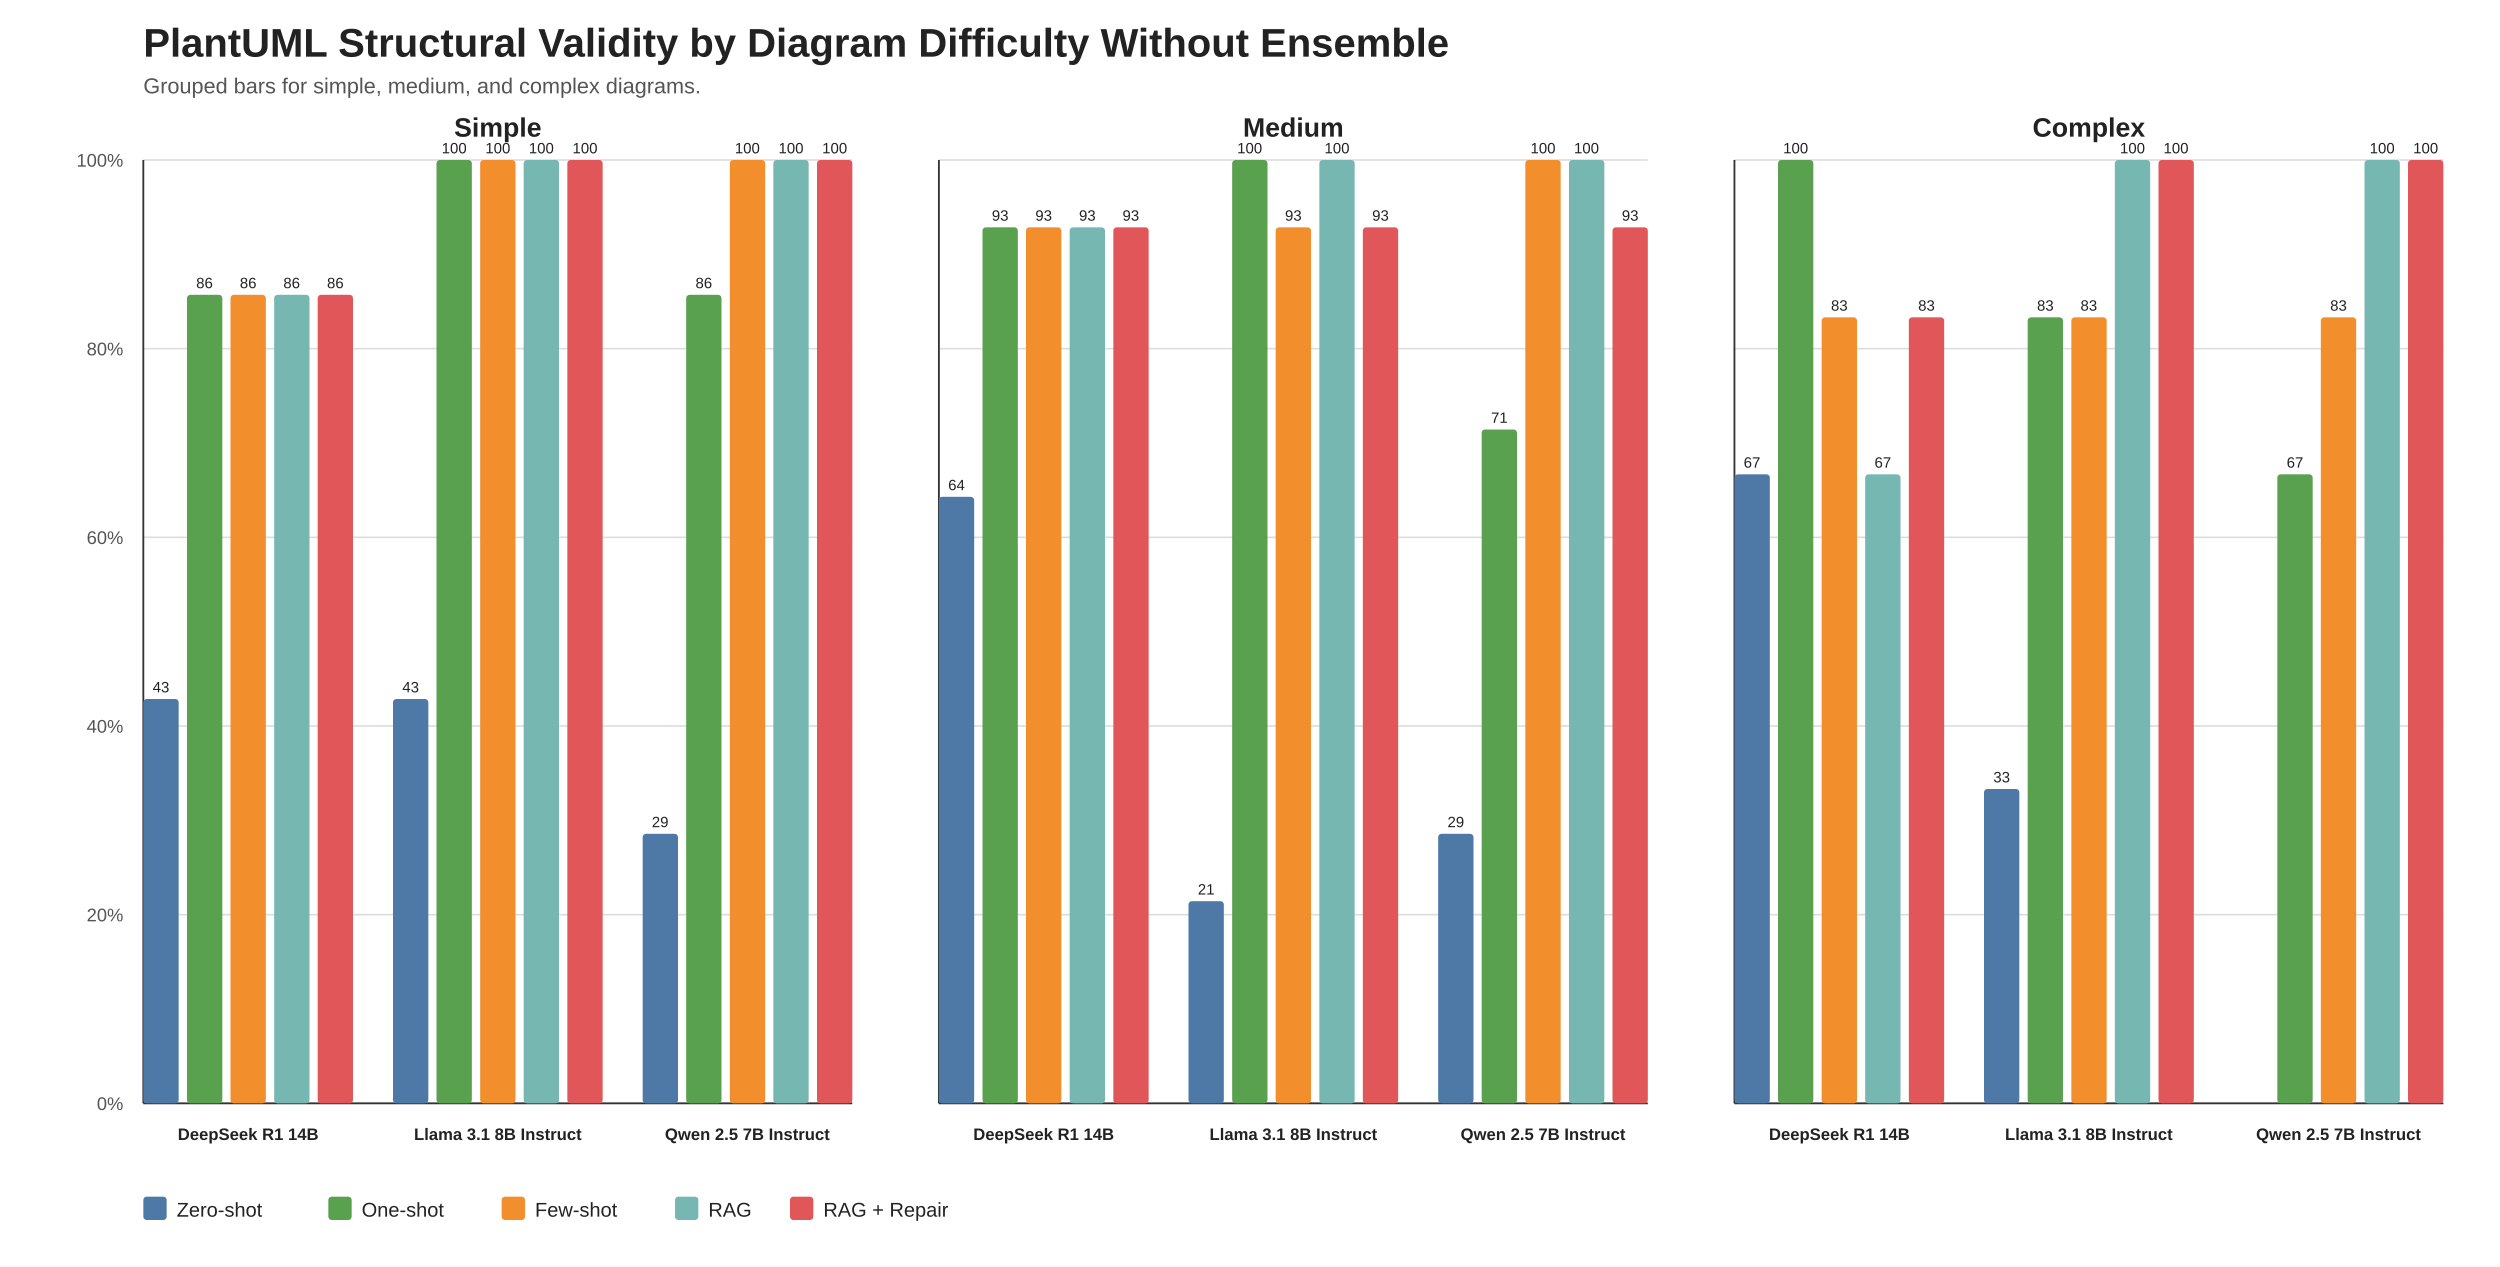
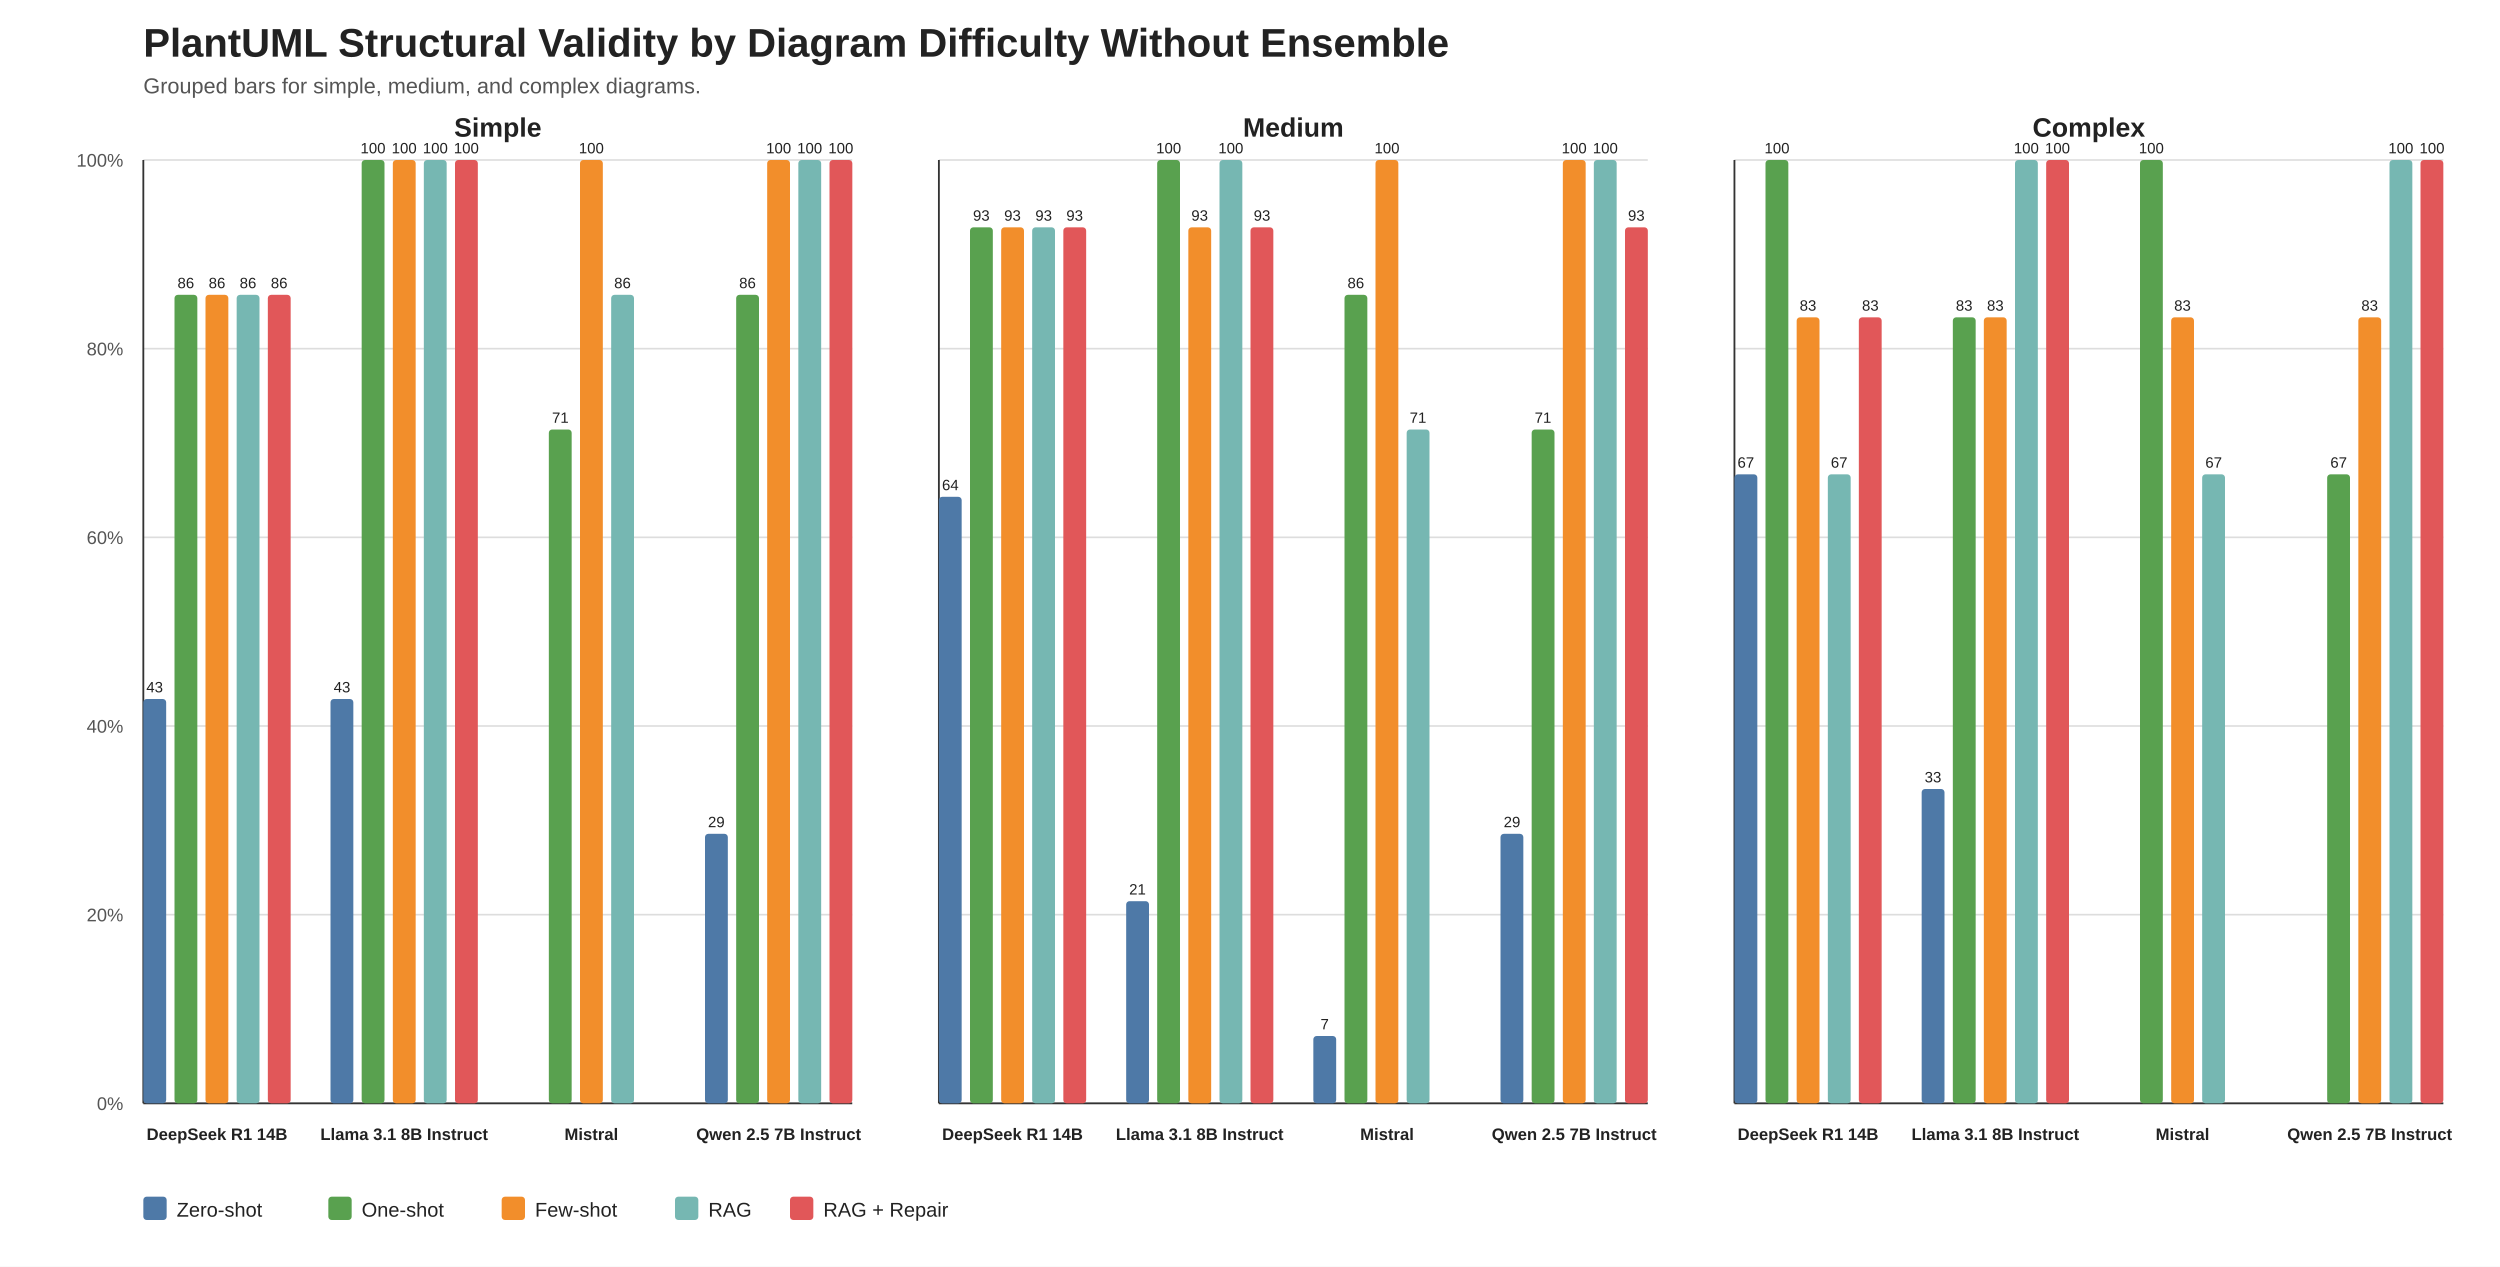
<svg xmlns="http://www.w3.org/2000/svg" width="1500" height="760" viewBox="0 0 1500 760">
  <style>
text { font-family: Arial, Helvetica, sans-serif; fill: #222; }
.title { font-size: 24px; font-weight: 700; }
.subtitle { font-size: 13px; fill: #555; }
.axis { stroke: #333; stroke-width: 1.1; }
.grid { stroke: #ddd; stroke-width: 1; }
.tick { font-size: 11px; fill: #555; }
.panel { font-size: 16px; font-weight: 700; }
.model { font-size: 10px; font-weight: 700; }
.value { font-size: 9px; fill: #222; }
.legend { font-size: 12px; }
</style>
  <rect width="100%" height="100%" fill="#fff" />
  <text class="title" x="86" y="34">PlantUML Structural Validity by Diagram Difficulty Without Ensemble</text>
  <text class="subtitle" x="86" y="56">Grouped bars for simple, medium, and complex diagrams.</text>
  <text class="tick" x="74" y="666.0" text-anchor="end">0%</text>
  <text class="tick" x="74" y="552.8" text-anchor="end">20%</text>
  <text class="tick" x="74" y="439.6" text-anchor="end">40%</text>
  <text class="tick" x="74" y="326.4" text-anchor="end">60%</text>
  <text class="tick" x="74" y="213.2" text-anchor="end">80%</text>
  <text class="tick" x="74" y="100.0" text-anchor="end">100%</text>
  <text class="panel" x="298.7" y="82" text-anchor="middle">Simple</text>
  <line class="grid" x1="86.0" y1="662.0" x2="511.333" y2="662.0" />
  <line class="grid" x1="86.0" y1="548.8" x2="511.333" y2="548.8" />
  <line class="grid" x1="86.0" y1="435.6" x2="511.333" y2="435.6" />
  <line class="grid" x1="86.0" y1="322.4" x2="511.333" y2="322.4" />
  <line class="grid" x1="86.0" y1="209.2" x2="511.333" y2="209.2" />
  <line class="grid" x1="86.0" y1="96.0" x2="511.333" y2="96.0" />
  <line class="axis" x1="86.0" y1="96" x2="86.0" y2="662" />
  <line class="axis" x1="86.0" y1="662" x2="511.333" y2="662" />
-   <rect x="86.0" y="419.4" width="21.2" height="242.6" rx="2" fill="#4E79A7" />
-   <text class="value" x="96.6" y="415.4" text-anchor="middle">43</text>
-   <rect x="112.2" y="176.9" width="21.2" height="485.1" rx="2" fill="#59A14F" />
-   <text class="value" x="122.7" y="172.9" text-anchor="middle">86</text>
-   <rect x="138.3" y="176.9" width="21.2" height="485.1" rx="2" fill="#F28E2B" />
-   <text class="value" x="148.9" y="172.9" text-anchor="middle">86</text>
-   <rect x="164.5" y="176.9" width="21.2" height="485.1" rx="2" fill="#76B7B2" />
-   <text class="value" x="175.0" y="172.9" text-anchor="middle">86</text>
-   <rect x="190.6" y="176.9" width="21.2" height="485.1" rx="2" fill="#E15759" />
-   <text class="value" x="201.2" y="172.9" text-anchor="middle">86</text>
-   <text class="model" x="148.9" y="684" text-anchor="middle">DeepSeek R1 14B</text>
-   <rect x="235.8" y="419.4" width="21.2" height="242.6" rx="2" fill="#4E79A7" />
-   <text class="value" x="246.4" y="415.4" text-anchor="middle">43</text>
-   <rect x="261.9" y="96.0" width="21.2" height="566.0" rx="2" fill="#59A14F" />
-   <text class="value" x="272.5" y="92.0" text-anchor="middle">100</text>
-   <rect x="288.1" y="96.0" width="21.2" height="566.0" rx="2" fill="#F28E2B" />
-   <text class="value" x="298.7" y="92.0" text-anchor="middle">100</text>
-   <rect x="314.2" y="96.0" width="21.2" height="566.0" rx="2" fill="#76B7B2" />
-   <text class="value" x="324.8" y="92.0" text-anchor="middle">100</text>
-   <rect x="340.4" y="96.0" width="21.2" height="566.0" rx="2" fill="#E15759" />
-   <text class="value" x="351.0" y="92.0" text-anchor="middle">100</text>
-   <text class="model" x="298.7" y="684" text-anchor="middle">Llama 3.1 8B Instruct</text>
-   <rect x="385.6" y="500.3" width="21.2" height="161.7" rx="2" fill="#4E79A7" />
-   <text class="value" x="396.1" y="496.3" text-anchor="middle">29</text>
-   <rect x="411.7" y="176.9" width="21.2" height="485.1" rx="2" fill="#59A14F" />
-   <text class="value" x="422.3" y="172.9" text-anchor="middle">86</text>
-   <rect x="437.9" y="96.0" width="21.2" height="566.0" rx="2" fill="#F28E2B" />
-   <text class="value" x="448.4" y="92.0" text-anchor="middle">100</text>
-   <rect x="464.0" y="96.0" width="21.2" height="566.0" rx="2" fill="#76B7B2" />
-   <text class="value" x="474.6" y="92.0" text-anchor="middle">100</text>
-   <rect x="490.2" y="96.0" width="21.2" height="566.0" rx="2" fill="#E15759" />
-   <text class="value" x="500.8" y="92.0" text-anchor="middle">100</text>
-   <text class="model" x="448.4" y="684" text-anchor="middle">Qwen 2.5 7B Instruct</text>
+   <rect x="86.0" y="419.4" width="13.7" height="242.6" rx="2" fill="#4E79A7" />
+   <text class="value" x="92.8" y="415.4" text-anchor="middle">43</text>
+   <rect x="104.7" y="176.9" width="13.7" height="485.1" rx="2" fill="#59A14F" />
+   <text class="value" x="111.5" y="172.9" text-anchor="middle">86</text>
+   <rect x="123.3" y="176.9" width="13.7" height="485.1" rx="2" fill="#F28E2B" />
+   <text class="value" x="130.2" y="172.9" text-anchor="middle">86</text>
+   <rect x="142.0" y="176.9" width="13.7" height="485.1" rx="2" fill="#76B7B2" />
+   <text class="value" x="148.8" y="172.9" text-anchor="middle">86</text>
+   <rect x="160.7" y="176.9" width="13.7" height="485.1" rx="2" fill="#E15759" />
+   <text class="value" x="167.5" y="172.9" text-anchor="middle">86</text>
+   <text class="model" x="130.2" y="684" text-anchor="middle">DeepSeek R1 14B</text>
+   <rect x="198.3" y="419.4" width="13.7" height="242.6" rx="2" fill="#4E79A7" />
+   <text class="value" x="205.2" y="415.4" text-anchor="middle">43</text>
+   <rect x="217.0" y="96.0" width="13.7" height="566.0" rx="2" fill="#59A14F" />
+   <text class="value" x="223.8" y="92.0" text-anchor="middle">100</text>
+   <rect x="235.7" y="96.0" width="13.7" height="566.0" rx="2" fill="#F28E2B" />
+   <text class="value" x="242.5" y="92.0" text-anchor="middle">100</text>
+   <rect x="254.3" y="96.0" width="13.7" height="566.0" rx="2" fill="#76B7B2" />
+   <text class="value" x="261.2" y="92.0" text-anchor="middle">100</text>
+   <rect x="273.0" y="96.0" width="13.7" height="566.0" rx="2" fill="#E15759" />
+   <text class="value" x="279.8" y="92.0" text-anchor="middle">100</text>
+   <text class="model" x="242.5" y="684" text-anchor="middle">Llama 3.1 8B Instruct</text>
+   <rect x="310.7" y="662.0" width="13.7" height="0.0" rx="2" fill="#4E79A7" />
+   <rect x="329.3" y="257.7" width="13.7" height="404.3" rx="2" fill="#59A14F" />
+   <text class="value" x="336.2" y="253.7" text-anchor="middle">71</text>
+   <rect x="348.0" y="96.0" width="13.7" height="566.0" rx="2" fill="#F28E2B" />
+   <text class="value" x="354.8" y="92.0" text-anchor="middle">100</text>
+   <rect x="366.7" y="176.9" width="13.7" height="485.1" rx="2" fill="#76B7B2" />
+   <text class="value" x="373.5" y="172.9" text-anchor="middle">86</text>
+   <rect x="385.3" y="662.0" width="13.7" height="0.0" rx="2" fill="#E15759" />
+   <text class="model" x="354.8" y="684" text-anchor="middle">Mistral</text>
+   <rect x="423.0" y="500.3" width="13.7" height="161.7" rx="2" fill="#4E79A7" />
+   <text class="value" x="429.8" y="496.3" text-anchor="middle">29</text>
+   <rect x="441.7" y="176.9" width="13.7" height="485.1" rx="2" fill="#59A14F" />
+   <text class="value" x="448.5" y="172.9" text-anchor="middle">86</text>
+   <rect x="460.3" y="96.0" width="13.7" height="566.0" rx="2" fill="#F28E2B" />
+   <text class="value" x="467.2" y="92.0" text-anchor="middle">100</text>
+   <rect x="479.0" y="96.0" width="13.7" height="566.0" rx="2" fill="#76B7B2" />
+   <text class="value" x="485.8" y="92.0" text-anchor="middle">100</text>
+   <rect x="497.7" y="96.0" width="13.7" height="566.0" rx="2" fill="#E15759" />
+   <text class="value" x="504.5" y="92.0" text-anchor="middle">100</text>
+   <text class="model" x="467.2" y="684" text-anchor="middle">Qwen 2.5 7B Instruct</text>
  <text class="panel" x="776.0" y="82" text-anchor="middle">Medium</text>
  <line class="grid" x1="563.333" y1="662.0" x2="988.667" y2="662.0" />
  <line class="grid" x1="563.333" y1="548.8" x2="988.667" y2="548.8" />
  <line class="grid" x1="563.333" y1="435.6" x2="988.667" y2="435.6" />
  <line class="grid" x1="563.333" y1="322.4" x2="988.667" y2="322.4" />
  <line class="grid" x1="563.333" y1="209.2" x2="988.667" y2="209.2" />
  <line class="grid" x1="563.333" y1="96.0" x2="988.667" y2="96.0" />
  <line class="axis" x1="563.333" y1="96" x2="563.333" y2="662" />
  <line class="axis" x1="563.333" y1="662" x2="988.667" y2="662" />
-   <rect x="563.3" y="298.1" width="21.2" height="363.9" rx="2" fill="#4E79A7" />
-   <text class="value" x="573.9" y="294.1" text-anchor="middle">64</text>
-   <rect x="589.5" y="136.4" width="21.2" height="525.6" rx="2" fill="#59A14F" />
-   <text class="value" x="600.1" y="132.4" text-anchor="middle">93</text>
-   <rect x="615.6" y="136.4" width="21.2" height="525.6" rx="2" fill="#F28E2B" />
+   <rect x="563.3" y="298.1" width="13.7" height="363.9" rx="2" fill="#4E79A7" />
+   <text class="value" x="570.2" y="294.1" text-anchor="middle">64</text>
+   <rect x="582.0" y="136.4" width="13.7" height="525.6" rx="2" fill="#59A14F" />
+   <text class="value" x="588.8" y="132.4" text-anchor="middle">93</text>
+   <rect x="600.7" y="136.4" width="13.7" height="525.6" rx="2" fill="#F28E2B" />
+   <text class="value" x="607.5" y="132.4" text-anchor="middle">93</text>
+   <rect x="619.3" y="136.4" width="13.7" height="525.6" rx="2" fill="#76B7B2" />
  <text class="value" x="626.2" y="132.4" text-anchor="middle">93</text>
-   <rect x="641.8" y="136.4" width="21.2" height="525.6" rx="2" fill="#76B7B2" />
-   <text class="value" x="652.4" y="132.4" text-anchor="middle">93</text>
-   <rect x="668.0" y="136.4" width="21.2" height="525.6" rx="2" fill="#E15759" />
-   <text class="value" x="678.5" y="132.4" text-anchor="middle">93</text>
-   <text class="model" x="626.2" y="684" text-anchor="middle">DeepSeek R1 14B</text>
-   <rect x="713.1" y="540.7" width="21.2" height="121.3" rx="2" fill="#4E79A7" />
-   <text class="value" x="723.7" y="536.7" text-anchor="middle">21</text>
-   <rect x="739.3" y="96.0" width="21.2" height="566.0" rx="2" fill="#59A14F" />
-   <text class="value" x="749.8" y="92.0" text-anchor="middle">100</text>
-   <rect x="765.4" y="136.4" width="21.2" height="525.6" rx="2" fill="#F28E2B" />
-   <text class="value" x="776.0" y="132.4" text-anchor="middle">93</text>
-   <rect x="791.6" y="96.0" width="21.2" height="566.0" rx="2" fill="#76B7B2" />
-   <text class="value" x="802.2" y="92.0" text-anchor="middle">100</text>
-   <rect x="817.7" y="136.4" width="21.2" height="525.6" rx="2" fill="#E15759" />
-   <text class="value" x="828.3" y="132.4" text-anchor="middle">93</text>
-   <text class="model" x="776.0" y="684" text-anchor="middle">Llama 3.1 8B Instruct</text>
-   <rect x="862.9" y="500.3" width="21.2" height="161.7" rx="2" fill="#4E79A7" />
-   <text class="value" x="873.5" y="496.3" text-anchor="middle">29</text>
-   <rect x="889.0" y="257.7" width="21.2" height="404.3" rx="2" fill="#59A14F" />
-   <text class="value" x="899.6" y="253.7" text-anchor="middle">71</text>
-   <rect x="915.2" y="96.0" width="21.2" height="566.0" rx="2" fill="#F28E2B" />
-   <text class="value" x="925.8" y="92.0" text-anchor="middle">100</text>
-   <rect x="941.4" y="96.0" width="21.2" height="566.0" rx="2" fill="#76B7B2" />
-   <text class="value" x="951.9" y="92.0" text-anchor="middle">100</text>
-   <rect x="967.5" y="136.4" width="21.2" height="525.6" rx="2" fill="#E15759" />
-   <text class="value" x="978.1" y="132.4" text-anchor="middle">93</text>
-   <text class="model" x="925.8" y="684" text-anchor="middle">Qwen 2.5 7B Instruct</text>
+   <rect x="638.0" y="136.4" width="13.7" height="525.6" rx="2" fill="#E15759" />
+   <text class="value" x="644.8" y="132.4" text-anchor="middle">93</text>
+   <text class="model" x="607.5" y="684" text-anchor="middle">DeepSeek R1 14B</text>
+   <rect x="675.7" y="540.7" width="13.7" height="121.3" rx="2" fill="#4E79A7" />
+   <text class="value" x="682.5" y="536.7" text-anchor="middle">21</text>
+   <rect x="694.3" y="96.0" width="13.7" height="566.0" rx="2" fill="#59A14F" />
+   <text class="value" x="701.2" y="92.0" text-anchor="middle">100</text>
+   <rect x="713.0" y="136.4" width="13.7" height="525.6" rx="2" fill="#F28E2B" />
+   <text class="value" x="719.8" y="132.4" text-anchor="middle">93</text>
+   <rect x="731.7" y="96.0" width="13.7" height="566.0" rx="2" fill="#76B7B2" />
+   <text class="value" x="738.5" y="92.0" text-anchor="middle">100</text>
+   <rect x="750.3" y="136.4" width="13.7" height="525.6" rx="2" fill="#E15759" />
+   <text class="value" x="757.2" y="132.4" text-anchor="middle">93</text>
+   <text class="model" x="719.8" y="684" text-anchor="middle">Llama 3.1 8B Instruct</text>
+   <rect x="788.0" y="621.6" width="13.7" height="40.4" rx="2" fill="#4E79A7" />
+   <text class="value" x="794.8" y="617.6" text-anchor="middle">7</text>
+   <rect x="806.7" y="176.9" width="13.7" height="485.1" rx="2" fill="#59A14F" />
+   <text class="value" x="813.5" y="172.9" text-anchor="middle">86</text>
+   <rect x="825.3" y="96.0" width="13.7" height="566.0" rx="2" fill="#F28E2B" />
+   <text class="value" x="832.2" y="92.0" text-anchor="middle">100</text>
+   <rect x="844.0" y="257.7" width="13.7" height="404.3" rx="2" fill="#76B7B2" />
+   <text class="value" x="850.8" y="253.7" text-anchor="middle">71</text>
+   <rect x="862.7" y="662.0" width="13.7" height="0.0" rx="2" fill="#E15759" />
+   <text class="model" x="832.2" y="684" text-anchor="middle">Mistral</text>
+   <rect x="900.3" y="500.3" width="13.7" height="161.7" rx="2" fill="#4E79A7" />
+   <text class="value" x="907.2" y="496.3" text-anchor="middle">29</text>
+   <rect x="919.0" y="257.7" width="13.7" height="404.3" rx="2" fill="#59A14F" />
+   <text class="value" x="925.8" y="253.7" text-anchor="middle">71</text>
+   <rect x="937.7" y="96.0" width="13.7" height="566.0" rx="2" fill="#F28E2B" />
+   <text class="value" x="944.5" y="92.0" text-anchor="middle">100</text>
+   <rect x="956.3" y="96.0" width="13.7" height="566.0" rx="2" fill="#76B7B2" />
+   <text class="value" x="963.2" y="92.0" text-anchor="middle">100</text>
+   <rect x="975.0" y="136.4" width="13.7" height="525.6" rx="2" fill="#E15759" />
+   <text class="value" x="981.8" y="132.4" text-anchor="middle">93</text>
+   <text class="model" x="944.5" y="684" text-anchor="middle">Qwen 2.5 7B Instruct</text>
  <text class="panel" x="1253.3" y="82" text-anchor="middle">Complex</text>
  <line class="grid" x1="1040.667" y1="662.0" x2="1466" y2="662.0" />
  <line class="grid" x1="1040.667" y1="548.8" x2="1466" y2="548.8" />
  <line class="grid" x1="1040.667" y1="435.6" x2="1466" y2="435.6" />
  <line class="grid" x1="1040.667" y1="322.4" x2="1466" y2="322.4" />
  <line class="grid" x1="1040.667" y1="209.2" x2="1466" y2="209.2" />
  <line class="grid" x1="1040.667" y1="96.0" x2="1466" y2="96.0" />
  <line class="axis" x1="1040.667" y1="96" x2="1040.667" y2="662" />
  <line class="axis" x1="1040.667" y1="662" x2="1466" y2="662" />
-   <rect x="1040.7" y="284.6" width="21.2" height="377.4" rx="2" fill="#4E79A7" />
-   <text class="value" x="1051.2" y="280.6" text-anchor="middle">67</text>
-   <rect x="1066.8" y="96.0" width="21.2" height="566.0" rx="2" fill="#59A14F" />
-   <text class="value" x="1077.4" y="92.0" text-anchor="middle">100</text>
-   <rect x="1093.0" y="190.4" width="21.2" height="471.6" rx="2" fill="#F28E2B" />
-   <text class="value" x="1103.6" y="186.4" text-anchor="middle">83</text>
-   <rect x="1119.1" y="284.6" width="21.2" height="377.4" rx="2" fill="#76B7B2" />
-   <text class="value" x="1129.7" y="280.6" text-anchor="middle">67</text>
-   <rect x="1145.3" y="190.4" width="21.2" height="471.6" rx="2" fill="#E15759" />
-   <text class="value" x="1155.9" y="186.4" text-anchor="middle">83</text>
-   <text class="model" x="1103.6" y="684" text-anchor="middle">DeepSeek R1 14B</text>
-   <rect x="1190.4" y="473.4" width="21.2" height="188.6" rx="2" fill="#4E79A7" />
-   <text class="value" x="1201.0" y="469.4" text-anchor="middle">33</text>
-   <rect x="1216.6" y="190.4" width="21.2" height="471.6" rx="2" fill="#59A14F" />
-   <text class="value" x="1227.2" y="186.4" text-anchor="middle">83</text>
-   <rect x="1242.8" y="190.4" width="21.2" height="471.6" rx="2" fill="#F28E2B" />
-   <text class="value" x="1253.3" y="186.4" text-anchor="middle">83</text>
-   <rect x="1268.9" y="96.0" width="21.2" height="566.0" rx="2" fill="#76B7B2" />
-   <text class="value" x="1279.5" y="92.0" text-anchor="middle">100</text>
-   <rect x="1295.1" y="96.0" width="21.2" height="566.0" rx="2" fill="#E15759" />
-   <text class="value" x="1305.6" y="92.0" text-anchor="middle">100</text>
-   <text class="model" x="1253.3" y="684" text-anchor="middle">Llama 3.1 8B Instruct</text>
-   <rect x="1340.2" y="662.0" width="21.2" height="0.0" rx="2" fill="#4E79A7" />
-   <rect x="1366.4" y="284.6" width="21.2" height="377.4" rx="2" fill="#59A14F" />
-   <text class="value" x="1377.0" y="280.6" text-anchor="middle">67</text>
-   <rect x="1392.5" y="190.4" width="21.2" height="471.6" rx="2" fill="#F28E2B" />
-   <text class="value" x="1403.1" y="186.4" text-anchor="middle">83</text>
-   <rect x="1418.7" y="96.0" width="21.2" height="566.0" rx="2" fill="#76B7B2" />
-   <text class="value" x="1429.3" y="92.0" text-anchor="middle">100</text>
-   <rect x="1444.8" y="96.0" width="21.2" height="566.0" rx="2" fill="#E15759" />
-   <text class="value" x="1455.4" y="92.0" text-anchor="middle">100</text>
-   <text class="model" x="1403.1" y="684" text-anchor="middle">Qwen 2.5 7B Instruct</text>
+   <rect x="1040.7" y="284.6" width="13.7" height="377.4" rx="2" fill="#4E79A7" />
+   <text class="value" x="1047.5" y="280.6" text-anchor="middle">67</text>
+   <rect x="1059.3" y="96.0" width="13.7" height="566.0" rx="2" fill="#59A14F" />
+   <text class="value" x="1066.2" y="92.0" text-anchor="middle">100</text>
+   <rect x="1078.0" y="190.4" width="13.7" height="471.6" rx="2" fill="#F28E2B" />
+   <text class="value" x="1084.8" y="186.4" text-anchor="middle">83</text>
+   <rect x="1096.7" y="284.6" width="13.7" height="377.4" rx="2" fill="#76B7B2" />
+   <text class="value" x="1103.5" y="280.6" text-anchor="middle">67</text>
+   <rect x="1115.3" y="190.4" width="13.7" height="471.6" rx="2" fill="#E15759" />
+   <text class="value" x="1122.2" y="186.4" text-anchor="middle">83</text>
+   <text class="model" x="1084.8" y="684" text-anchor="middle">DeepSeek R1 14B</text>
+   <rect x="1153.0" y="473.4" width="13.7" height="188.6" rx="2" fill="#4E79A7" />
+   <text class="value" x="1159.8" y="469.4" text-anchor="middle">33</text>
+   <rect x="1171.7" y="190.4" width="13.7" height="471.6" rx="2" fill="#59A14F" />
+   <text class="value" x="1178.5" y="186.4" text-anchor="middle">83</text>
+   <rect x="1190.3" y="190.4" width="13.7" height="471.6" rx="2" fill="#F28E2B" />
+   <text class="value" x="1197.2" y="186.4" text-anchor="middle">83</text>
+   <rect x="1209.0" y="96.0" width="13.7" height="566.0" rx="2" fill="#76B7B2" />
+   <text class="value" x="1215.8" y="92.0" text-anchor="middle">100</text>
+   <rect x="1227.7" y="96.0" width="13.7" height="566.0" rx="2" fill="#E15759" />
+   <text class="value" x="1234.5" y="92.0" text-anchor="middle">100</text>
+   <text class="model" x="1197.2" y="684" text-anchor="middle">Llama 3.1 8B Instruct</text>
+   <rect x="1265.3" y="662.0" width="13.7" height="0.0" rx="2" fill="#4E79A7" />
+   <rect x="1284.0" y="96.0" width="13.7" height="566.0" rx="2" fill="#59A14F" />
+   <text class="value" x="1290.8" y="92.0" text-anchor="middle">100</text>
+   <rect x="1302.7" y="190.4" width="13.7" height="471.6" rx="2" fill="#F28E2B" />
+   <text class="value" x="1309.5" y="186.4" text-anchor="middle">83</text>
+   <rect x="1321.3" y="284.6" width="13.7" height="377.4" rx="2" fill="#76B7B2" />
+   <text class="value" x="1328.2" y="280.6" text-anchor="middle">67</text>
+   <rect x="1340.0" y="662.0" width="13.7" height="0.0" rx="2" fill="#E15759" />
+   <text class="model" x="1309.5" y="684" text-anchor="middle">Mistral</text>
+   <rect x="1377.7" y="662.0" width="13.7" height="0.0" rx="2" fill="#4E79A7" />
+   <rect x="1396.3" y="284.6" width="13.7" height="377.4" rx="2" fill="#59A14F" />
+   <text class="value" x="1403.2" y="280.6" text-anchor="middle">67</text>
+   <rect x="1415.0" y="190.4" width="13.7" height="471.6" rx="2" fill="#F28E2B" />
+   <text class="value" x="1421.8" y="186.4" text-anchor="middle">83</text>
+   <rect x="1433.7" y="96.0" width="13.7" height="566.0" rx="2" fill="#76B7B2" />
+   <text class="value" x="1440.5" y="92.0" text-anchor="middle">100</text>
+   <rect x="1452.3" y="96.0" width="13.7" height="566.0" rx="2" fill="#E15759" />
+   <text class="value" x="1459.2" y="92.0" text-anchor="middle">100</text>
+   <text class="model" x="1421.8" y="684" text-anchor="middle">Qwen 2.5 7B Instruct</text>
  <rect x="86" y="718" width="14" height="14" fill="#4E79A7" rx="2" />
  <text class="legend" x="106" y="730">Zero-shot</text>
  <rect x="197" y="718" width="14" height="14" fill="#59A14F" rx="2" />
  <text class="legend" x="217" y="730">One-shot</text>
  <rect x="301" y="718" width="14" height="14" fill="#F28E2B" rx="2" />
  <text class="legend" x="321" y="730">Few-shot</text>
  <rect x="405" y="718" width="14" height="14" fill="#76B7B2" rx="2" />
  <text class="legend" x="425" y="730">RAG</text>
  <rect x="474" y="718" width="14" height="14" fill="#E15759" rx="2" />
  <text class="legend" x="494" y="730">RAG + Repair</text>
</svg>
